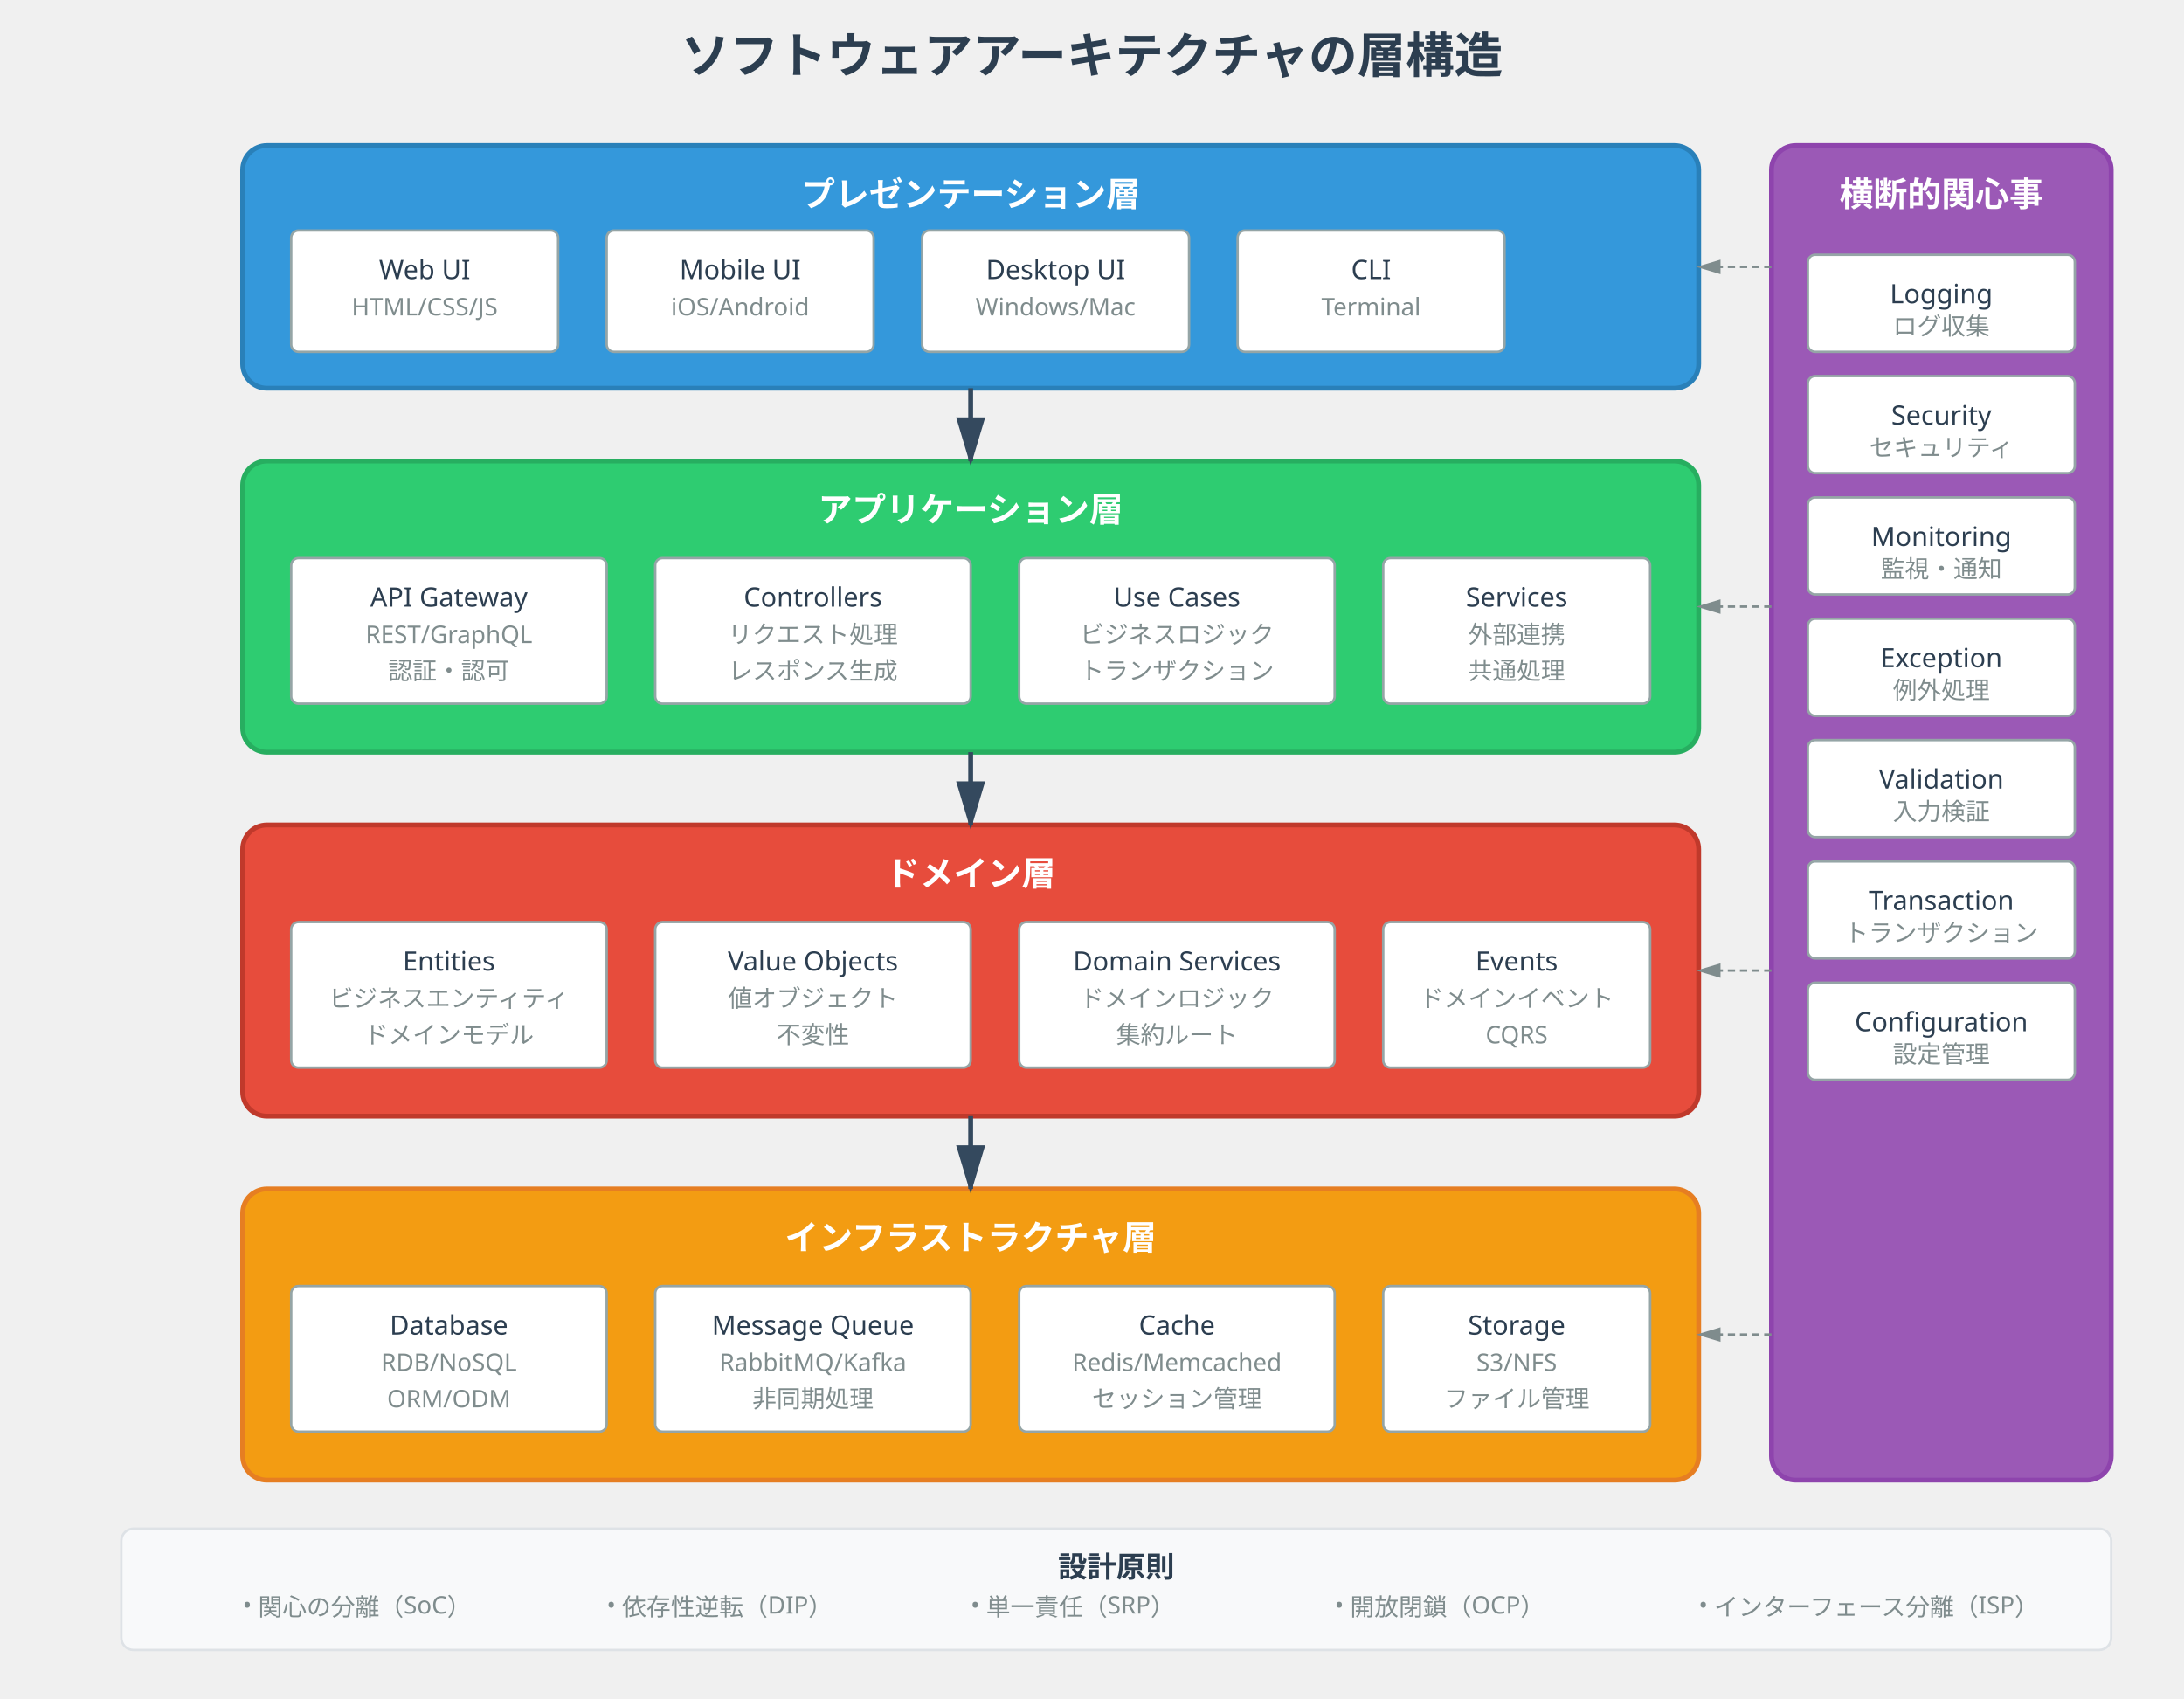
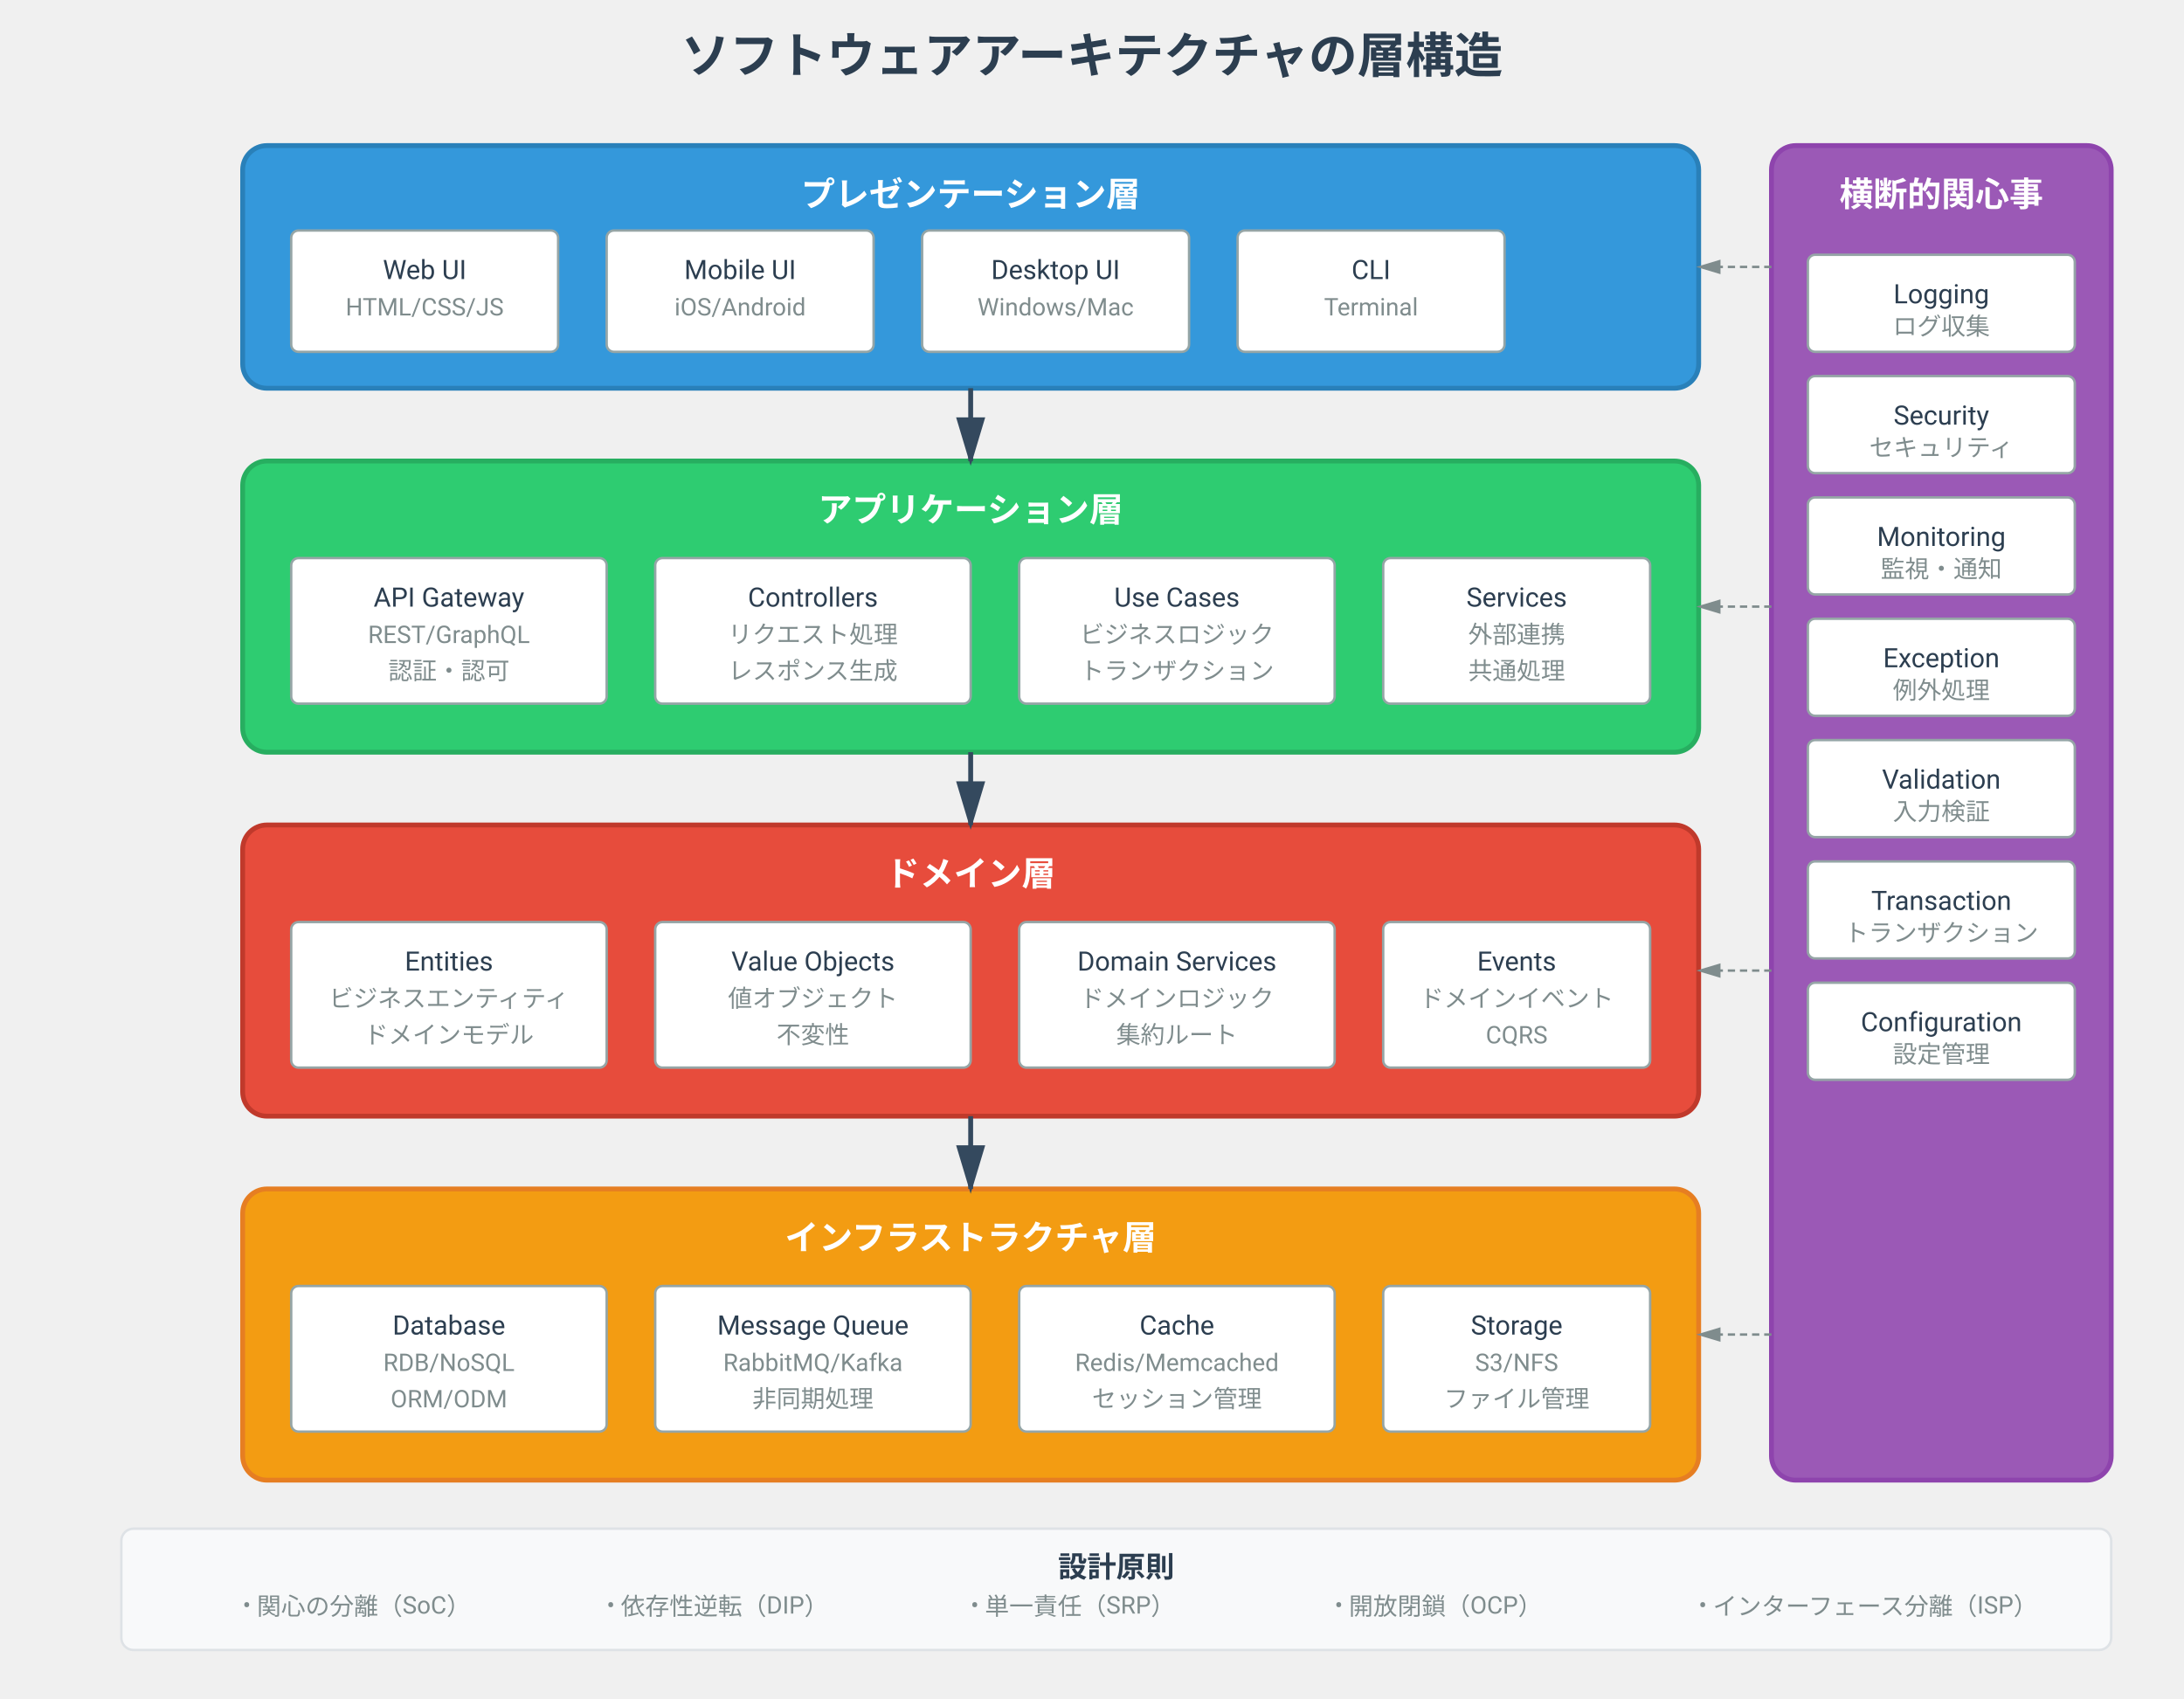
<svg xmlns="http://www.w3.org/2000/svg" width="900" height="700" viewBox="0 0 900 700">
  <defs>
    <style>
-       .title { font-family: 'Noto Sans JP', sans-serif; font-size: 20px; font-weight: bold; fill: #2c3e50; }
-       .layer-title { font-family: 'Noto Sans JP', sans-serif; font-size: 14px; font-weight: bold; fill: #fff; }
-       .component-title { font-family: 'Noto Sans JP', sans-serif; font-size: 12px; font-weight: bold; fill: #2c3e50; }
-       .text-content { font-family: 'Noto Sans JP', sans-serif; font-size: 11px; fill: #2c3e50; }
-       .small-text { font-family: 'Noto Sans JP', sans-serif; font-size: 10px; fill: #7f8c8d; }
+       .title { font-family: -apple-system, BlinkMacSystemFont, 'Segoe UI', Roboto, 'Helvetica Neue', Arial, 'Noto Sans', sans-serif, 'Apple Color Emoji', 'Segoe UI Emoji', 'Segoe UI Symbol', 'Noto Color Emoji'; font-size: 20px; font-weight: bold; fill: #2c3e50; }
+       .layer-title { font-family: -apple-system, BlinkMacSystemFont, 'Segoe UI', Roboto, 'Helvetica Neue', Arial, 'Noto Sans', sans-serif, 'Apple Color Emoji', 'Segoe UI Emoji', 'Segoe UI Symbol', 'Noto Color Emoji'; font-size: 14px; font-weight: bold; fill: #fff; }
+       .component-title { font-family: -apple-system, BlinkMacSystemFont, 'Segoe UI', Roboto, 'Helvetica Neue', Arial, 'Noto Sans', sans-serif, 'Apple Color Emoji', 'Segoe UI Emoji', 'Segoe UI Symbol', 'Noto Color Emoji'; font-size: 12px; font-weight: bold; fill: #2c3e50; }
+       .text-content { font-family: -apple-system, BlinkMacSystemFont, 'Segoe UI', Roboto, 'Helvetica Neue', Arial, 'Noto Sans', sans-serif, 'Apple Color Emoji', 'Segoe UI Emoji', 'Segoe UI Symbol', 'Noto Color Emoji'; font-size: 11px; fill: #2c3e50; }
+       .small-text { font-family: -apple-system, BlinkMacSystemFont, 'Segoe UI', Roboto, 'Helvetica Neue', Arial, 'Noto Sans', sans-serif, 'Apple Color Emoji', 'Segoe UI Emoji', 'Segoe UI Symbol', 'Noto Color Emoji'; font-size: 10px; fill: #7f8c8d; }
      .presentation-layer { fill: #3498db; stroke: #2980b9; stroke-width: 2; }
      .application-layer { fill: #2ecc71; stroke: #27ae60; stroke-width: 2; }
      .domain-layer { fill: #e74c3c; stroke: #c0392b; stroke-width: 2; }
      .infrastructure-layer { fill: #f39c12; stroke: #e67e22; stroke-width: 2; }
      .cross-cutting { fill: #9b59b6; stroke: #8e44ad; stroke-width: 2; }
      .component { fill: #fff; stroke: #95a5a6; stroke-width: 1; }
      .flow-arrow { stroke: #34495e; stroke-width: 2; fill: none; marker-end: url(#arrowhead); }
      .dependency-arrow { stroke: #7f8c8d; stroke-width: 1; stroke-dasharray: 3,2; fill: none; marker-end: url(#arrowhead-gray); }
    </style>
    <marker id="arrowhead" markerWidth="10" markerHeight="10" refX="9" refY="3" orient="auto">
      <polygon points="0 0, 10 3, 0 6" fill="#34495e" />
    </marker>
    <marker id="arrowhead-gray" markerWidth="10" markerHeight="10" refX="9" refY="3" orient="auto">
      <polygon points="0 0, 10 3, 0 6" fill="#7f8c8d" />
    </marker>
  </defs>
  <text x="450" y="30" class="title" text-anchor="middle">ソフトウェアアーキテクチャの層構造</text>
  <g id="presentation">
    <rect x="100" y="60" width="600" height="100" class="presentation-layer" rx="10" />
    <text x="400" y="85" class="layer-title" text-anchor="middle">プレゼンテーション層</text>
    <rect x="120" y="95" width="110" height="50" class="component" rx="3" />
    <text x="175" y="115" class="text-content" text-anchor="middle">Web UI</text>
    <text x="175" y="130" class="small-text" text-anchor="middle">HTML/CSS/JS</text>
    <rect x="250" y="95" width="110" height="50" class="component" rx="3" />
    <text x="305" y="115" class="text-content" text-anchor="middle">Mobile UI</text>
    <text x="305" y="130" class="small-text" text-anchor="middle">iOS/Android</text>
    <rect x="380" y="95" width="110" height="50" class="component" rx="3" />
    <text x="435" y="115" class="text-content" text-anchor="middle">Desktop UI</text>
    <text x="435" y="130" class="small-text" text-anchor="middle">Windows/Mac</text>
    <rect x="510" y="95" width="110" height="50" class="component" rx="3" />
    <text x="565" y="115" class="text-content" text-anchor="middle">CLI</text>
    <text x="565" y="130" class="small-text" text-anchor="middle">Terminal</text>
  </g>
  <g id="application">
    <rect x="100" y="190" width="600" height="120" class="application-layer" rx="10" />
    <text x="400" y="215" class="layer-title" text-anchor="middle">アプリケーション層</text>
    <rect x="120" y="230" width="130" height="60" class="component" rx="3" />
    <text x="185" y="250" class="text-content" text-anchor="middle">API Gateway</text>
    <text x="185" y="265" class="small-text" text-anchor="middle">REST/GraphQL</text>
    <text x="185" y="280" class="small-text" text-anchor="middle">認証・認可</text>
    <rect x="270" y="230" width="130" height="60" class="component" rx="3" />
    <text x="335" y="250" class="text-content" text-anchor="middle">Controllers</text>
    <text x="335" y="265" class="small-text" text-anchor="middle">リクエスト処理</text>
    <text x="335" y="280" class="small-text" text-anchor="middle">レスポンス生成</text>
    <rect x="420" y="230" width="130" height="60" class="component" rx="3" />
    <text x="485" y="250" class="text-content" text-anchor="middle">Use Cases</text>
    <text x="485" y="265" class="small-text" text-anchor="middle">ビジネスロジック</text>
    <text x="485" y="280" class="small-text" text-anchor="middle">トランザクション</text>
    <rect x="570" y="230" width="110" height="60" class="component" rx="3" />
    <text x="625" y="250" class="text-content" text-anchor="middle">Services</text>
    <text x="625" y="265" class="small-text" text-anchor="middle">外部連携</text>
    <text x="625" y="280" class="small-text" text-anchor="middle">共通処理</text>
  </g>
  <g id="domain">
    <rect x="100" y="340" width="600" height="120" class="domain-layer" rx="10" />
    <text x="400" y="365" class="layer-title" text-anchor="middle">ドメイン層</text>
    <rect x="120" y="380" width="130" height="60" class="component" rx="3" />
    <text x="185" y="400" class="text-content" text-anchor="middle">Entities</text>
    <text x="185" y="415" class="small-text" text-anchor="middle">ビジネスエンティティ</text>
    <text x="185" y="430" class="small-text" text-anchor="middle">ドメインモデル</text>
    <rect x="270" y="380" width="130" height="60" class="component" rx="3" />
    <text x="335" y="400" class="text-content" text-anchor="middle">Value Objects</text>
    <text x="335" y="415" class="small-text" text-anchor="middle">値オブジェクト</text>
    <text x="335" y="430" class="small-text" text-anchor="middle">不変性</text>
    <rect x="420" y="380" width="130" height="60" class="component" rx="3" />
    <text x="485" y="400" class="text-content" text-anchor="middle">Domain Services</text>
    <text x="485" y="415" class="small-text" text-anchor="middle">ドメインロジック</text>
    <text x="485" y="430" class="small-text" text-anchor="middle">集約ルート</text>
    <rect x="570" y="380" width="110" height="60" class="component" rx="3" />
    <text x="625" y="400" class="text-content" text-anchor="middle">Events</text>
    <text x="625" y="415" class="small-text" text-anchor="middle">ドメインイベント</text>
    <text x="625" y="430" class="small-text" text-anchor="middle">CQRS</text>
  </g>
  <g id="infrastructure">
    <rect x="100" y="490" width="600" height="120" class="infrastructure-layer" rx="10" />
    <text x="400" y="515" class="layer-title" text-anchor="middle">インフラストラクチャ層</text>
    <rect x="120" y="530" width="130" height="60" class="component" rx="3" />
    <text x="185" y="550" class="text-content" text-anchor="middle">Database</text>
    <text x="185" y="565" class="small-text" text-anchor="middle">RDB/NoSQL</text>
    <text x="185" y="580" class="small-text" text-anchor="middle">ORM/ODM</text>
    <rect x="270" y="530" width="130" height="60" class="component" rx="3" />
    <text x="335" y="550" class="text-content" text-anchor="middle">Message Queue</text>
    <text x="335" y="565" class="small-text" text-anchor="middle">RabbitMQ/Kafka</text>
    <text x="335" y="580" class="small-text" text-anchor="middle">非同期処理</text>
    <rect x="420" y="530" width="130" height="60" class="component" rx="3" />
    <text x="485" y="550" class="text-content" text-anchor="middle">Cache</text>
    <text x="485" y="565" class="small-text" text-anchor="middle">Redis/Memcached</text>
    <text x="485" y="580" class="small-text" text-anchor="middle">セッション管理</text>
    <rect x="570" y="530" width="110" height="60" class="component" rx="3" />
    <text x="625" y="550" class="text-content" text-anchor="middle">Storage</text>
    <text x="625" y="565" class="small-text" text-anchor="middle">S3/NFS</text>
    <text x="625" y="580" class="small-text" text-anchor="middle">ファイル管理</text>
  </g>
  <g id="cross-cutting">
    <rect x="730" y="60" width="140" height="550" class="cross-cutting" rx="10" />
    <text x="800" y="85" class="layer-title" text-anchor="middle">横断的関心事</text>
    <rect x="745" y="105" width="110" height="40" class="component" rx="3" />
    <text x="800" y="125" class="text-content" text-anchor="middle">Logging</text>
    <text x="800" y="138" class="small-text" text-anchor="middle">ログ収集</text>
    <rect x="745" y="155" width="110" height="40" class="component" rx="3" />
    <text x="800" y="175" class="text-content" text-anchor="middle">Security</text>
    <text x="800" y="188" class="small-text" text-anchor="middle">セキュリティ</text>
    <rect x="745" y="205" width="110" height="40" class="component" rx="3" />
    <text x="800" y="225" class="text-content" text-anchor="middle">Monitoring</text>
    <text x="800" y="238" class="small-text" text-anchor="middle">監視・通知</text>
    <rect x="745" y="255" width="110" height="40" class="component" rx="3" />
    <text x="800" y="275" class="text-content" text-anchor="middle">Exception</text>
    <text x="800" y="288" class="small-text" text-anchor="middle">例外処理</text>
    <rect x="745" y="305" width="110" height="40" class="component" rx="3" />
    <text x="800" y="325" class="text-content" text-anchor="middle">Validation</text>
    <text x="800" y="338" class="small-text" text-anchor="middle">入力検証</text>
    <rect x="745" y="355" width="110" height="40" class="component" rx="3" />
    <text x="800" y="375" class="text-content" text-anchor="middle">Transaction</text>
    <text x="800" y="388" class="small-text" text-anchor="middle">トランザクション</text>
    <rect x="745" y="405" width="110" height="40" class="component" rx="3" />
    <text x="800" y="425" class="text-content" text-anchor="middle">Configuration</text>
    <text x="800" y="438" class="small-text" text-anchor="middle">設定管理</text>
  </g>
  <path d="M 400 160 L 400 190" class="flow-arrow" />
  <path d="M 400 310 L 400 340" class="flow-arrow" />
  <path d="M 400 460 L 400 490" class="flow-arrow" />
  <path d="M 730 110 L 700 110" class="dependency-arrow" />
  <path d="M 730 250 L 700 250" class="dependency-arrow" />
  <path d="M 730 400 L 700 400" class="dependency-arrow" />
  <path d="M 730 550 L 700 550" class="dependency-arrow" />
  <g id="principles">
    <rect x="50" y="630" width="820" height="50" fill="#f8f9fa" stroke="#dee2e6" stroke-width="1" rx="5" />
    <text x="460" y="650" class="component-title" text-anchor="middle">設計原則</text>
    <text x="100" y="665" class="small-text">• 関心の分離（SoC）</text>
    <text x="250" y="665" class="small-text">• 依存性逆転（DIP）</text>
    <text x="400" y="665" class="small-text">• 単一責任（SRP）</text>
    <text x="550" y="665" class="small-text">• 開放閉鎖（OCP）</text>
    <text x="700" y="665" class="small-text">• インターフェース分離（ISP）</text>
  </g>
</svg>
